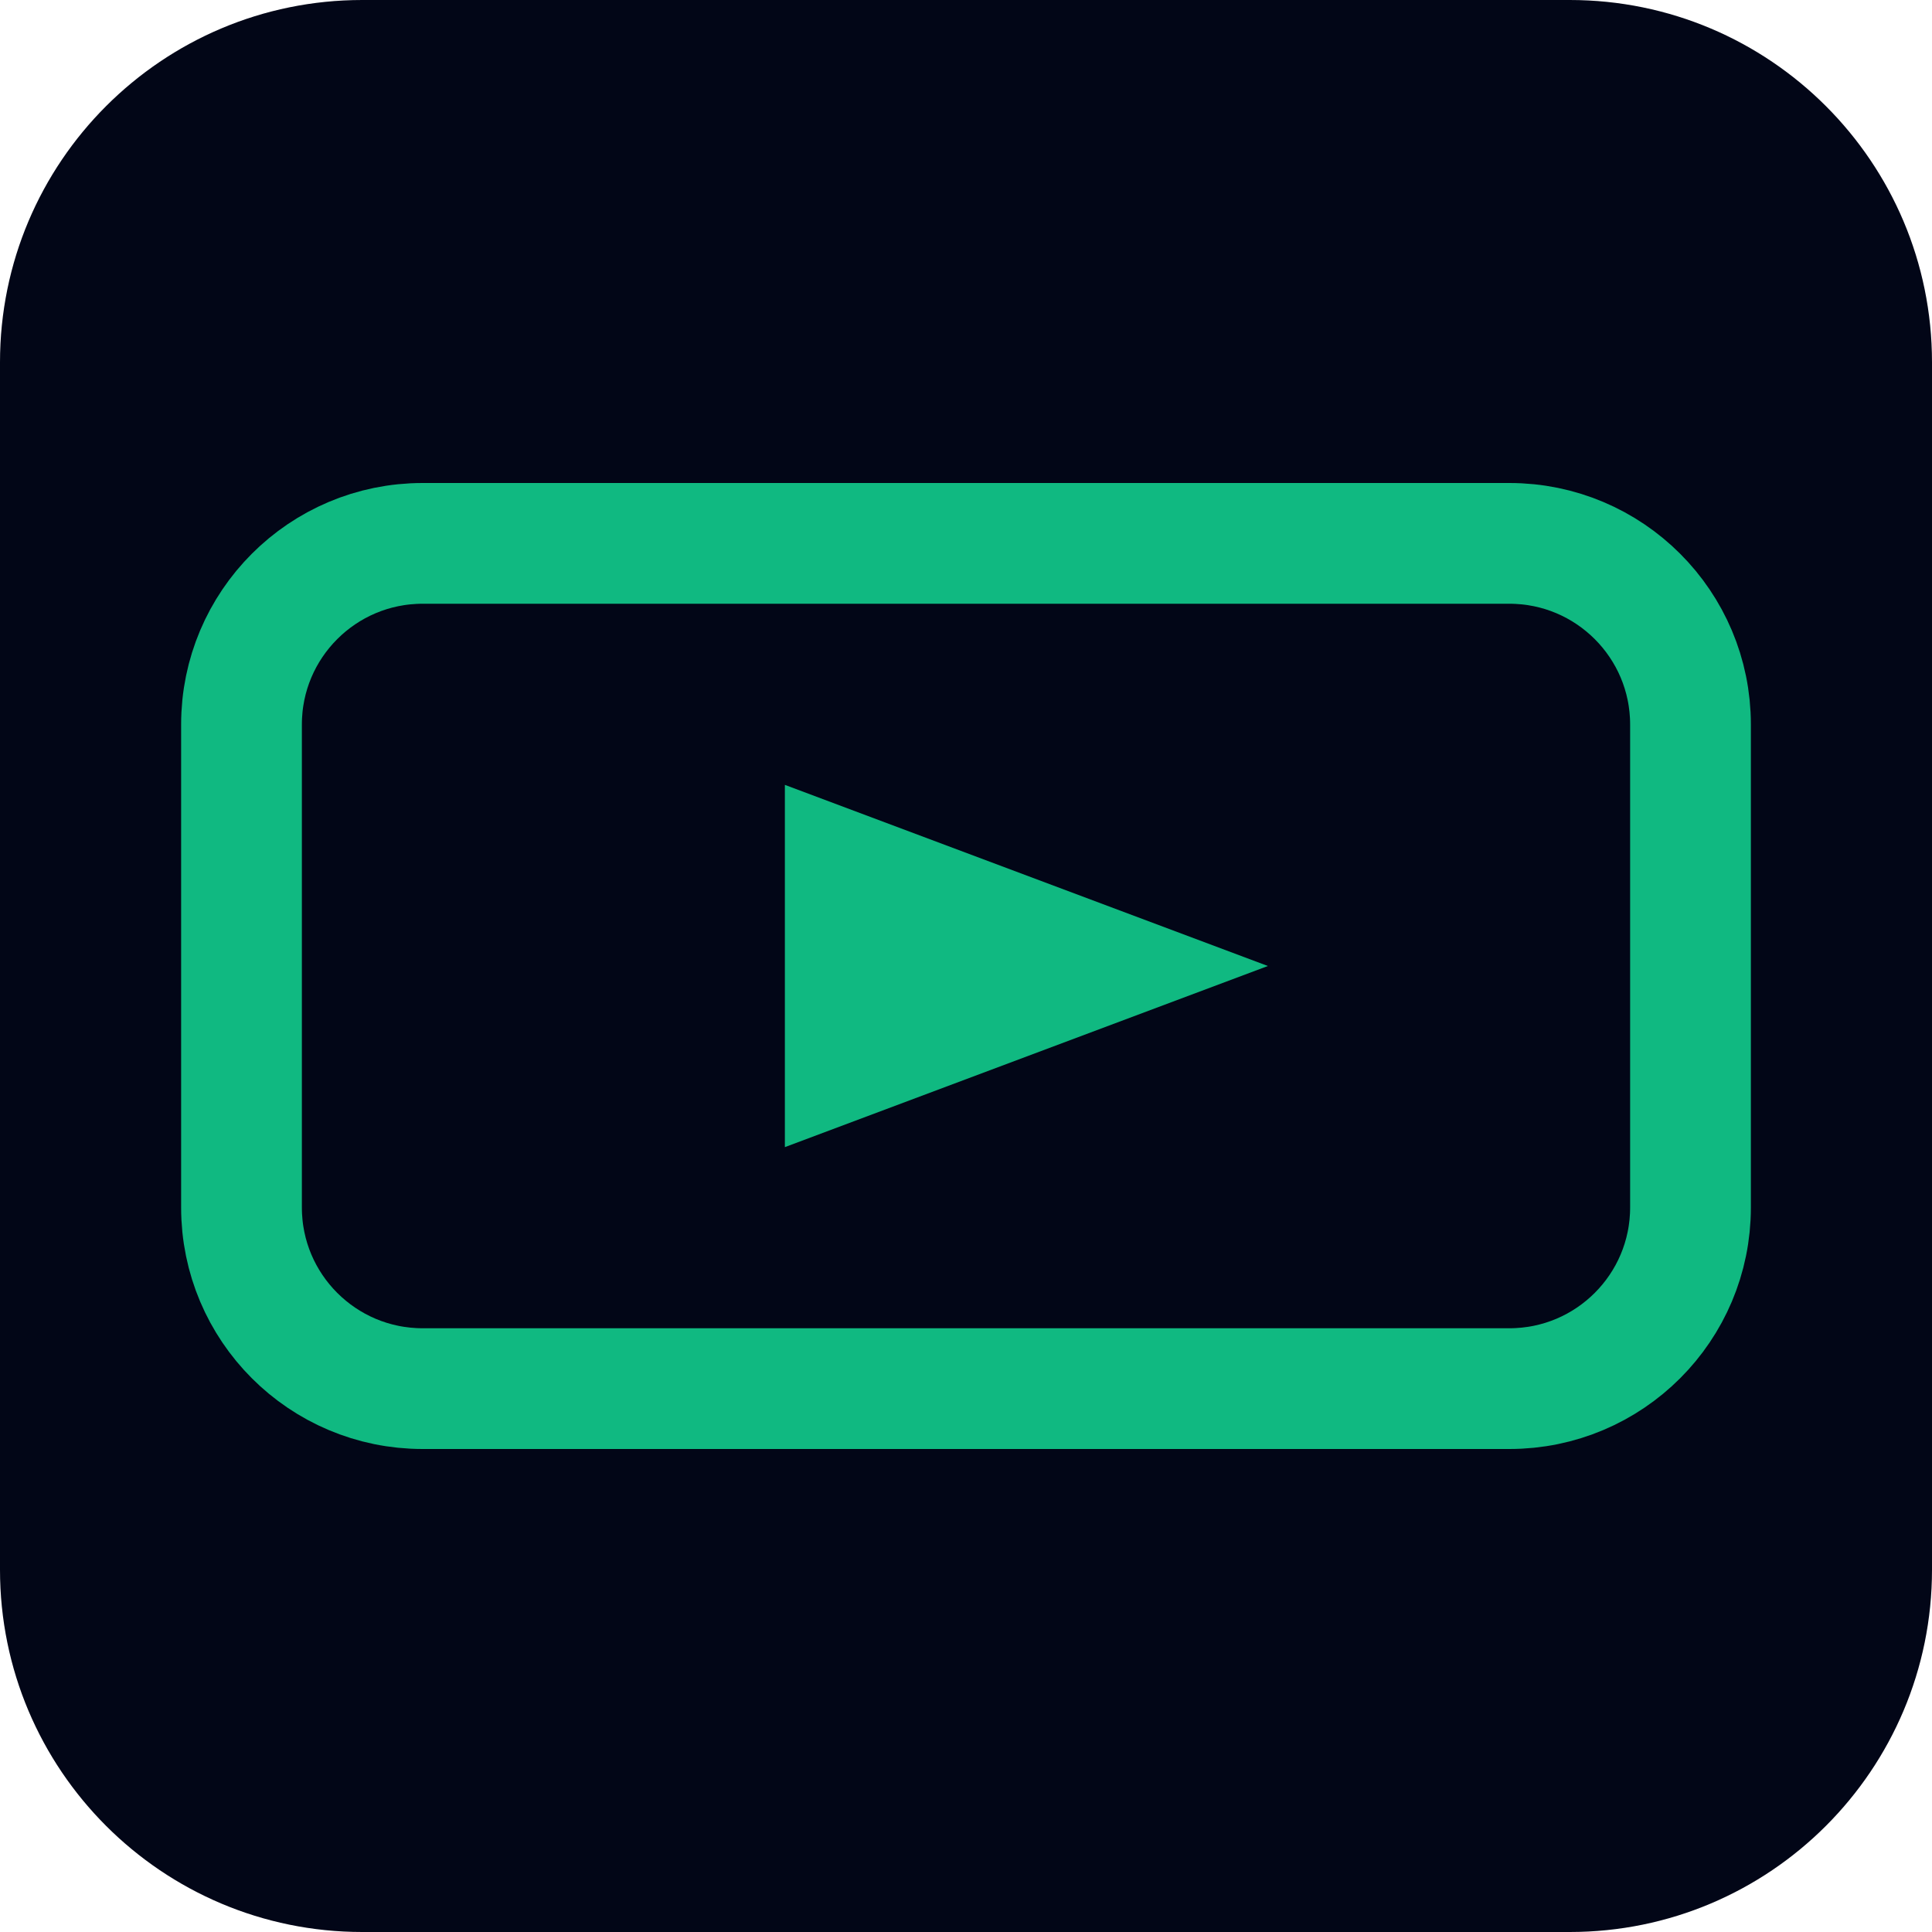
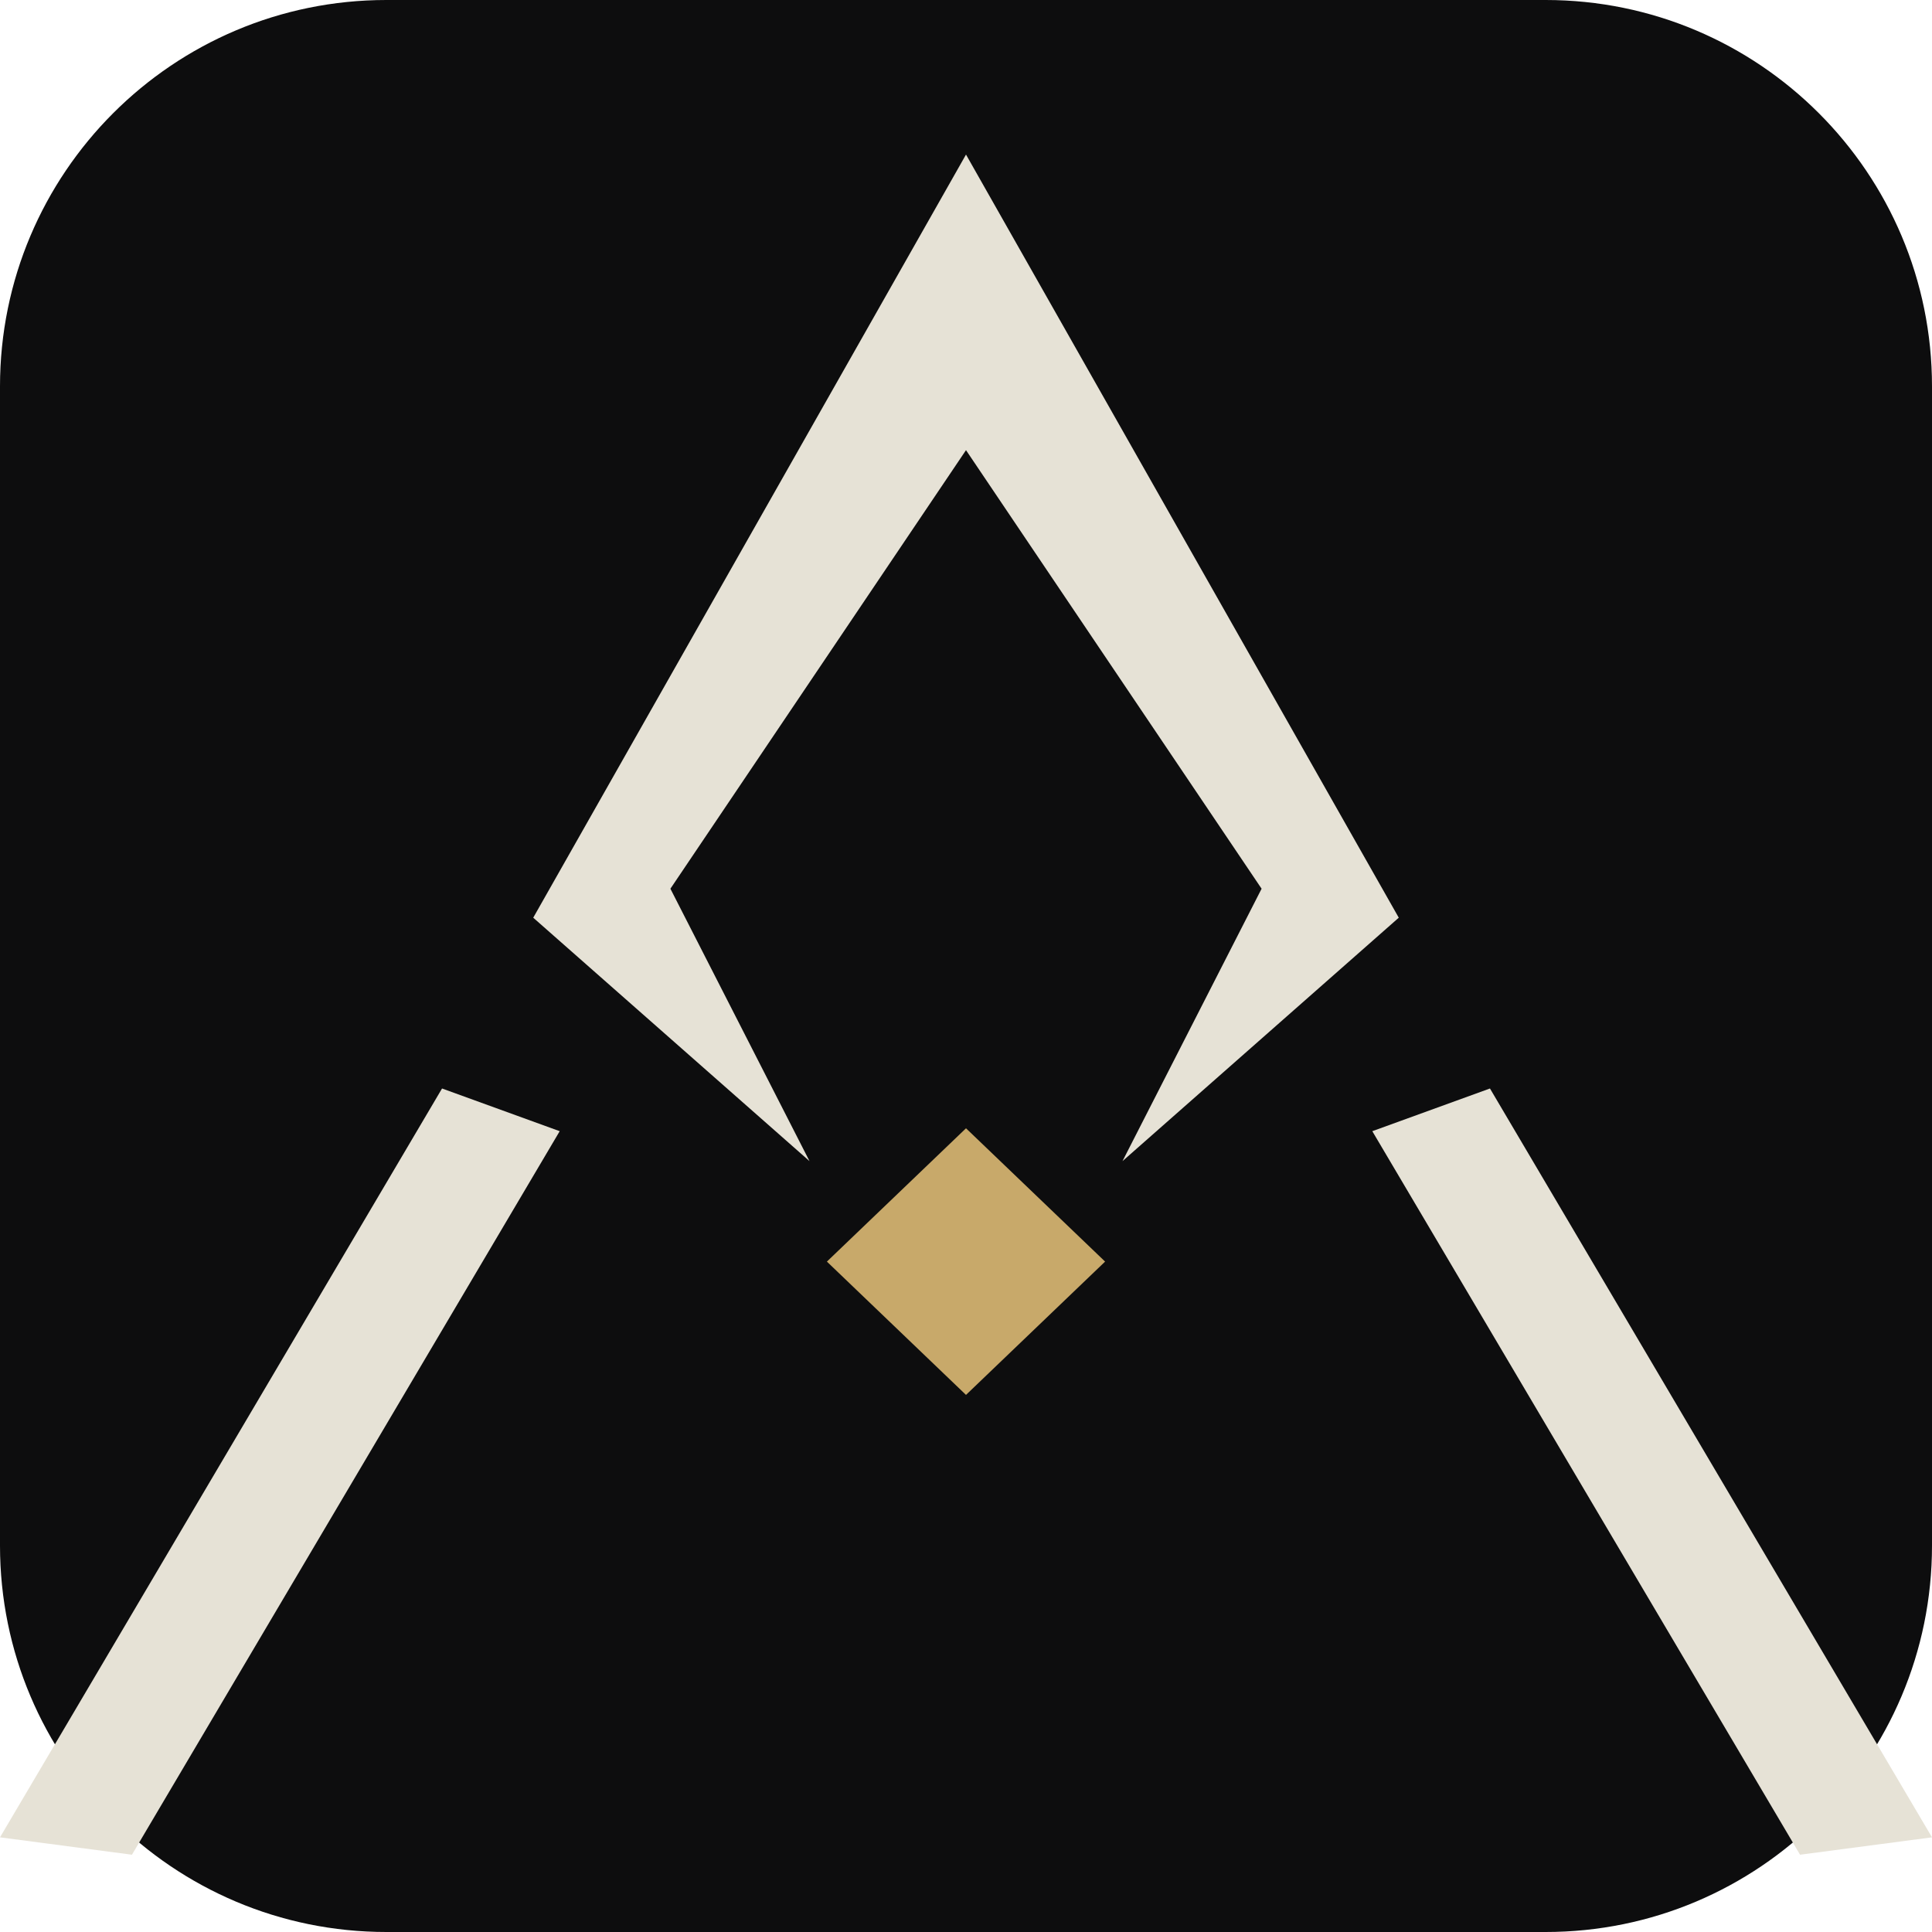
- <svg xmlns="http://www.w3.org/2000/svg" viewBox="0 0 32 32">
-   <rect width="32" height="32" rx="6" fill="#020617" />
-   <rect x="4" y="9" width="24" height="14" rx="3" fill="none" stroke="#10b981" stroke-width="2" />
-   <path d="M13 13 L21 16 L13 19 Z" fill="#10b981" />
+ <svg xmlns="http://www.w3.org/2000/svg" viewBox="0 0 100 100">
+   <rect width="100" height="100" rx="20" fill="#0d0d0e" />
+   <g fill="#e6e2d6">
+     <polygon points="50,8 72.4,47.5 58.1,60.1 65.3,46 50,23.3 34.7,46 41.9,60.1 27.6,47.5" />
+     <polygon points="22.88,56.34 28.97,58.55 6.83,96 0,95.1" />
+     <polygon points="77.12,56.34 71.03,58.55 93.17,96 100,95.1" />
+   </g>
+   <polygon points="50,58.4 57.2,65.3 50,72.2 42.8,65.3" fill="#c8a96a" />
</svg>
